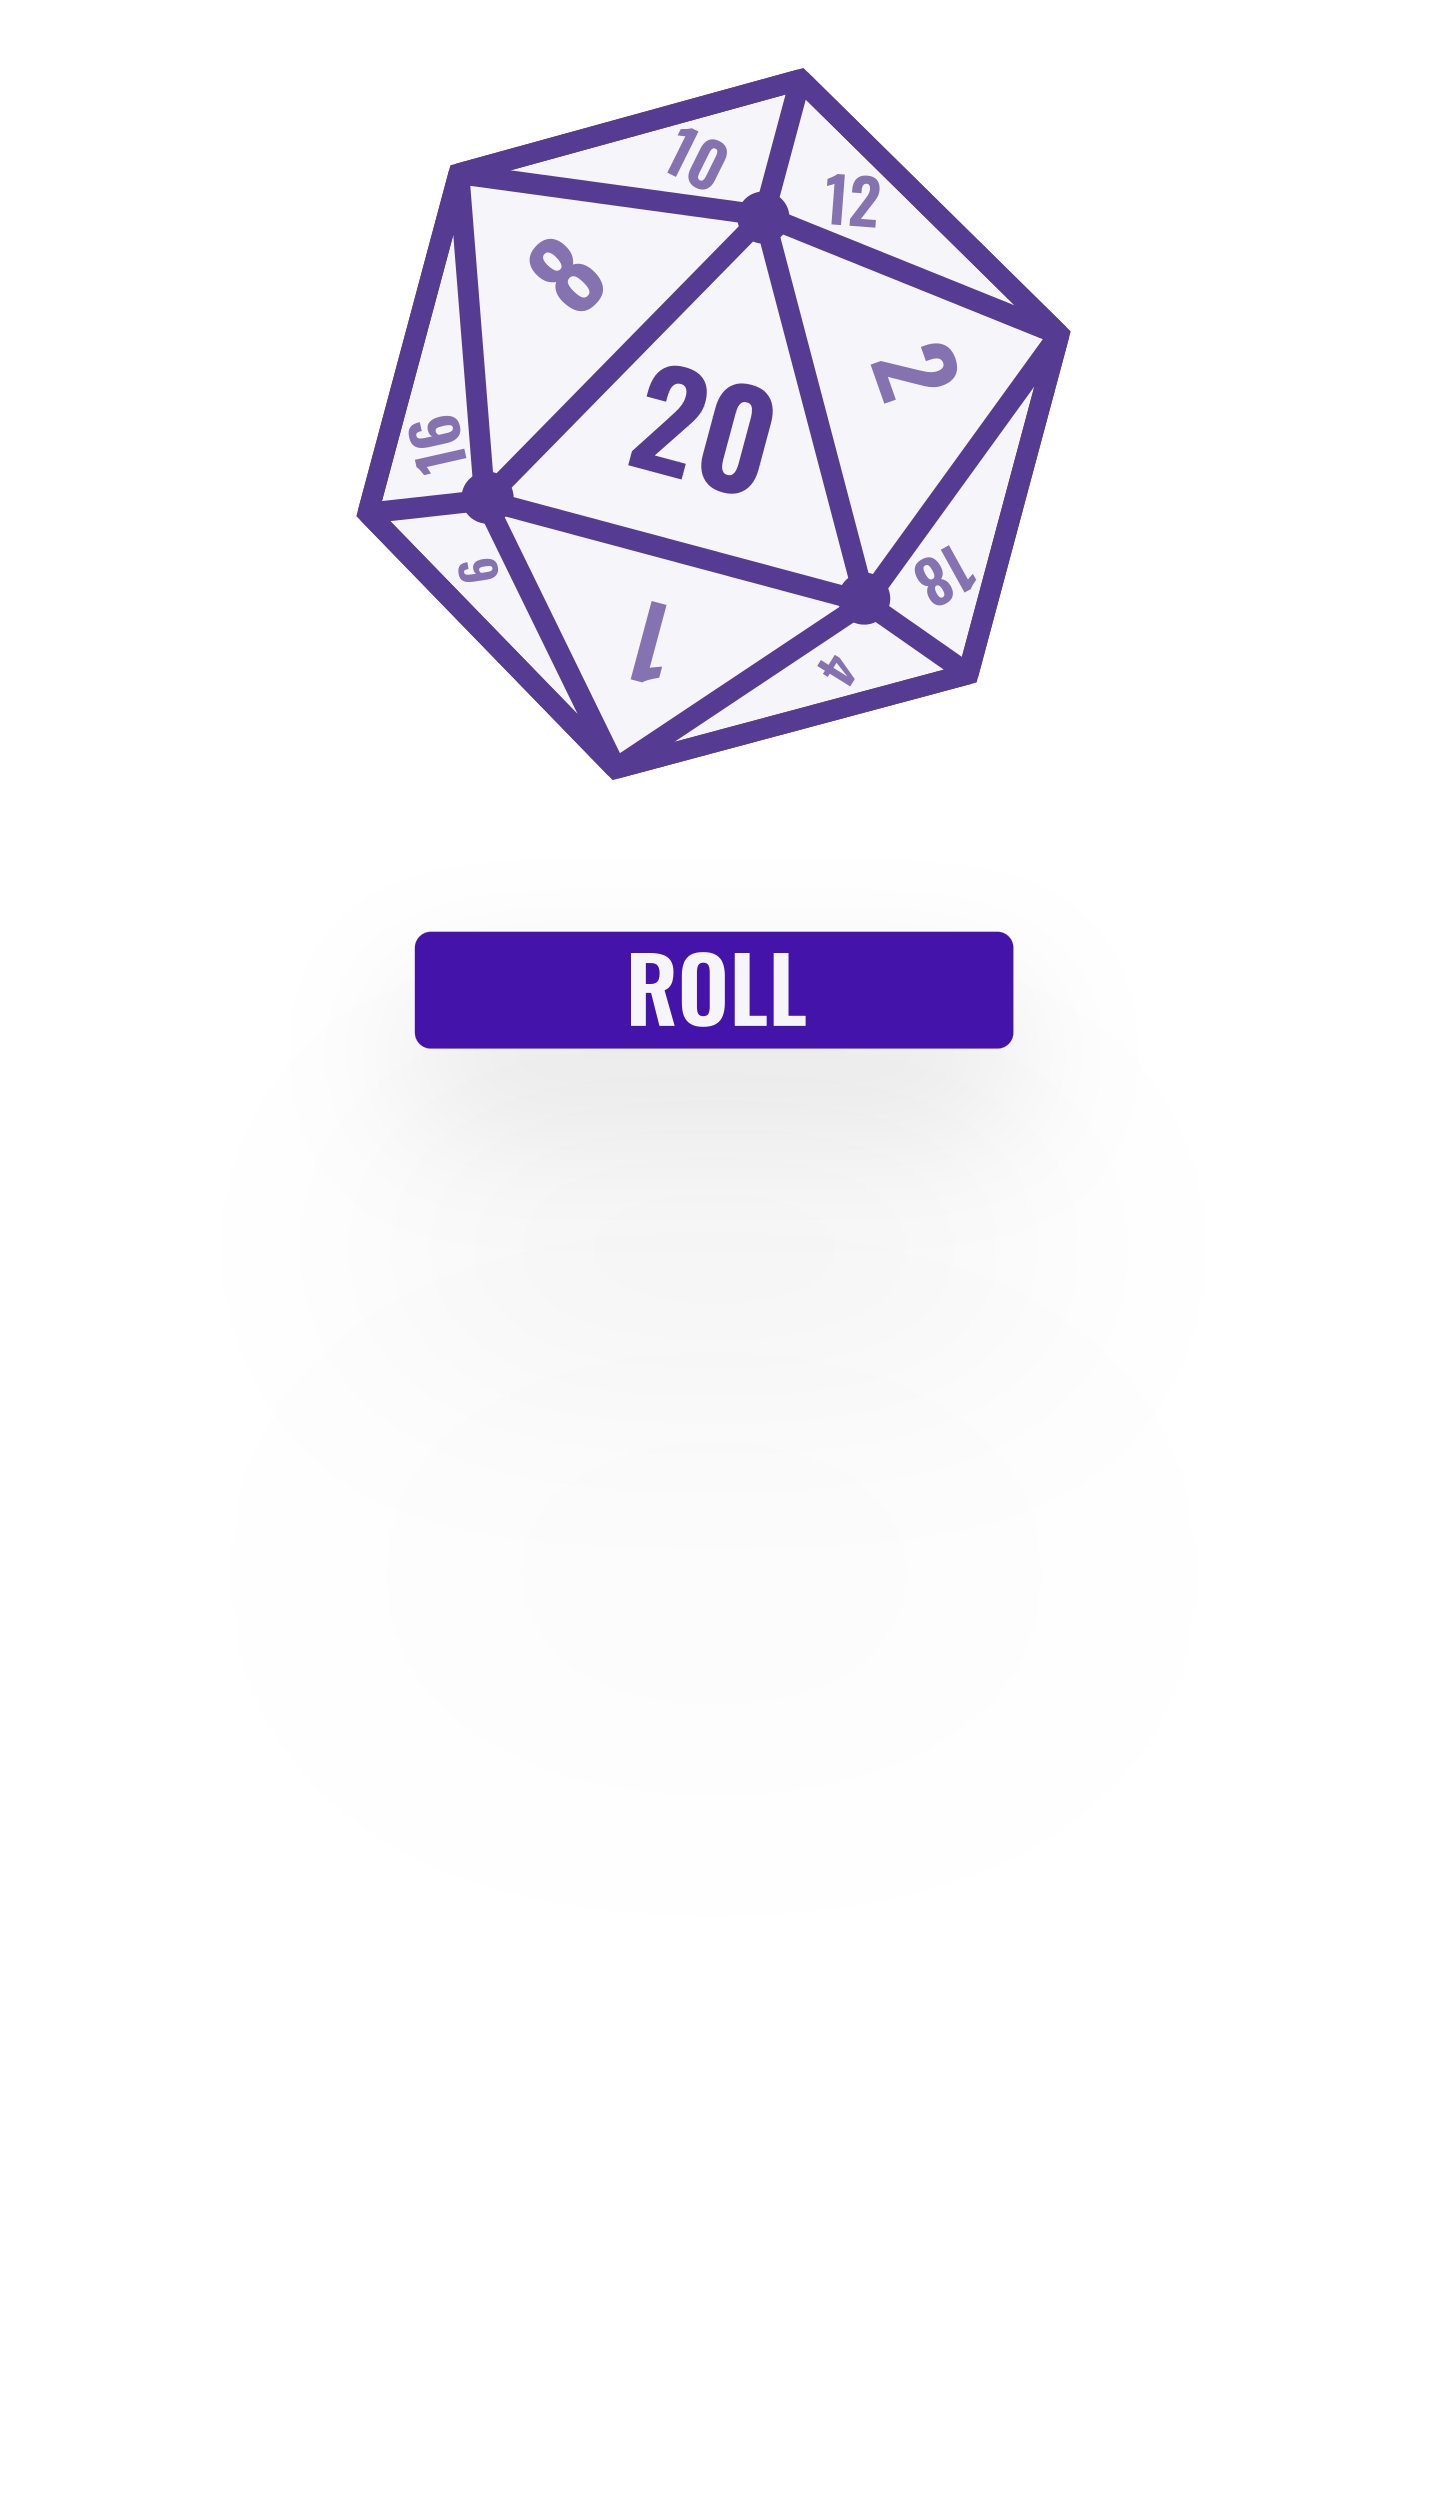
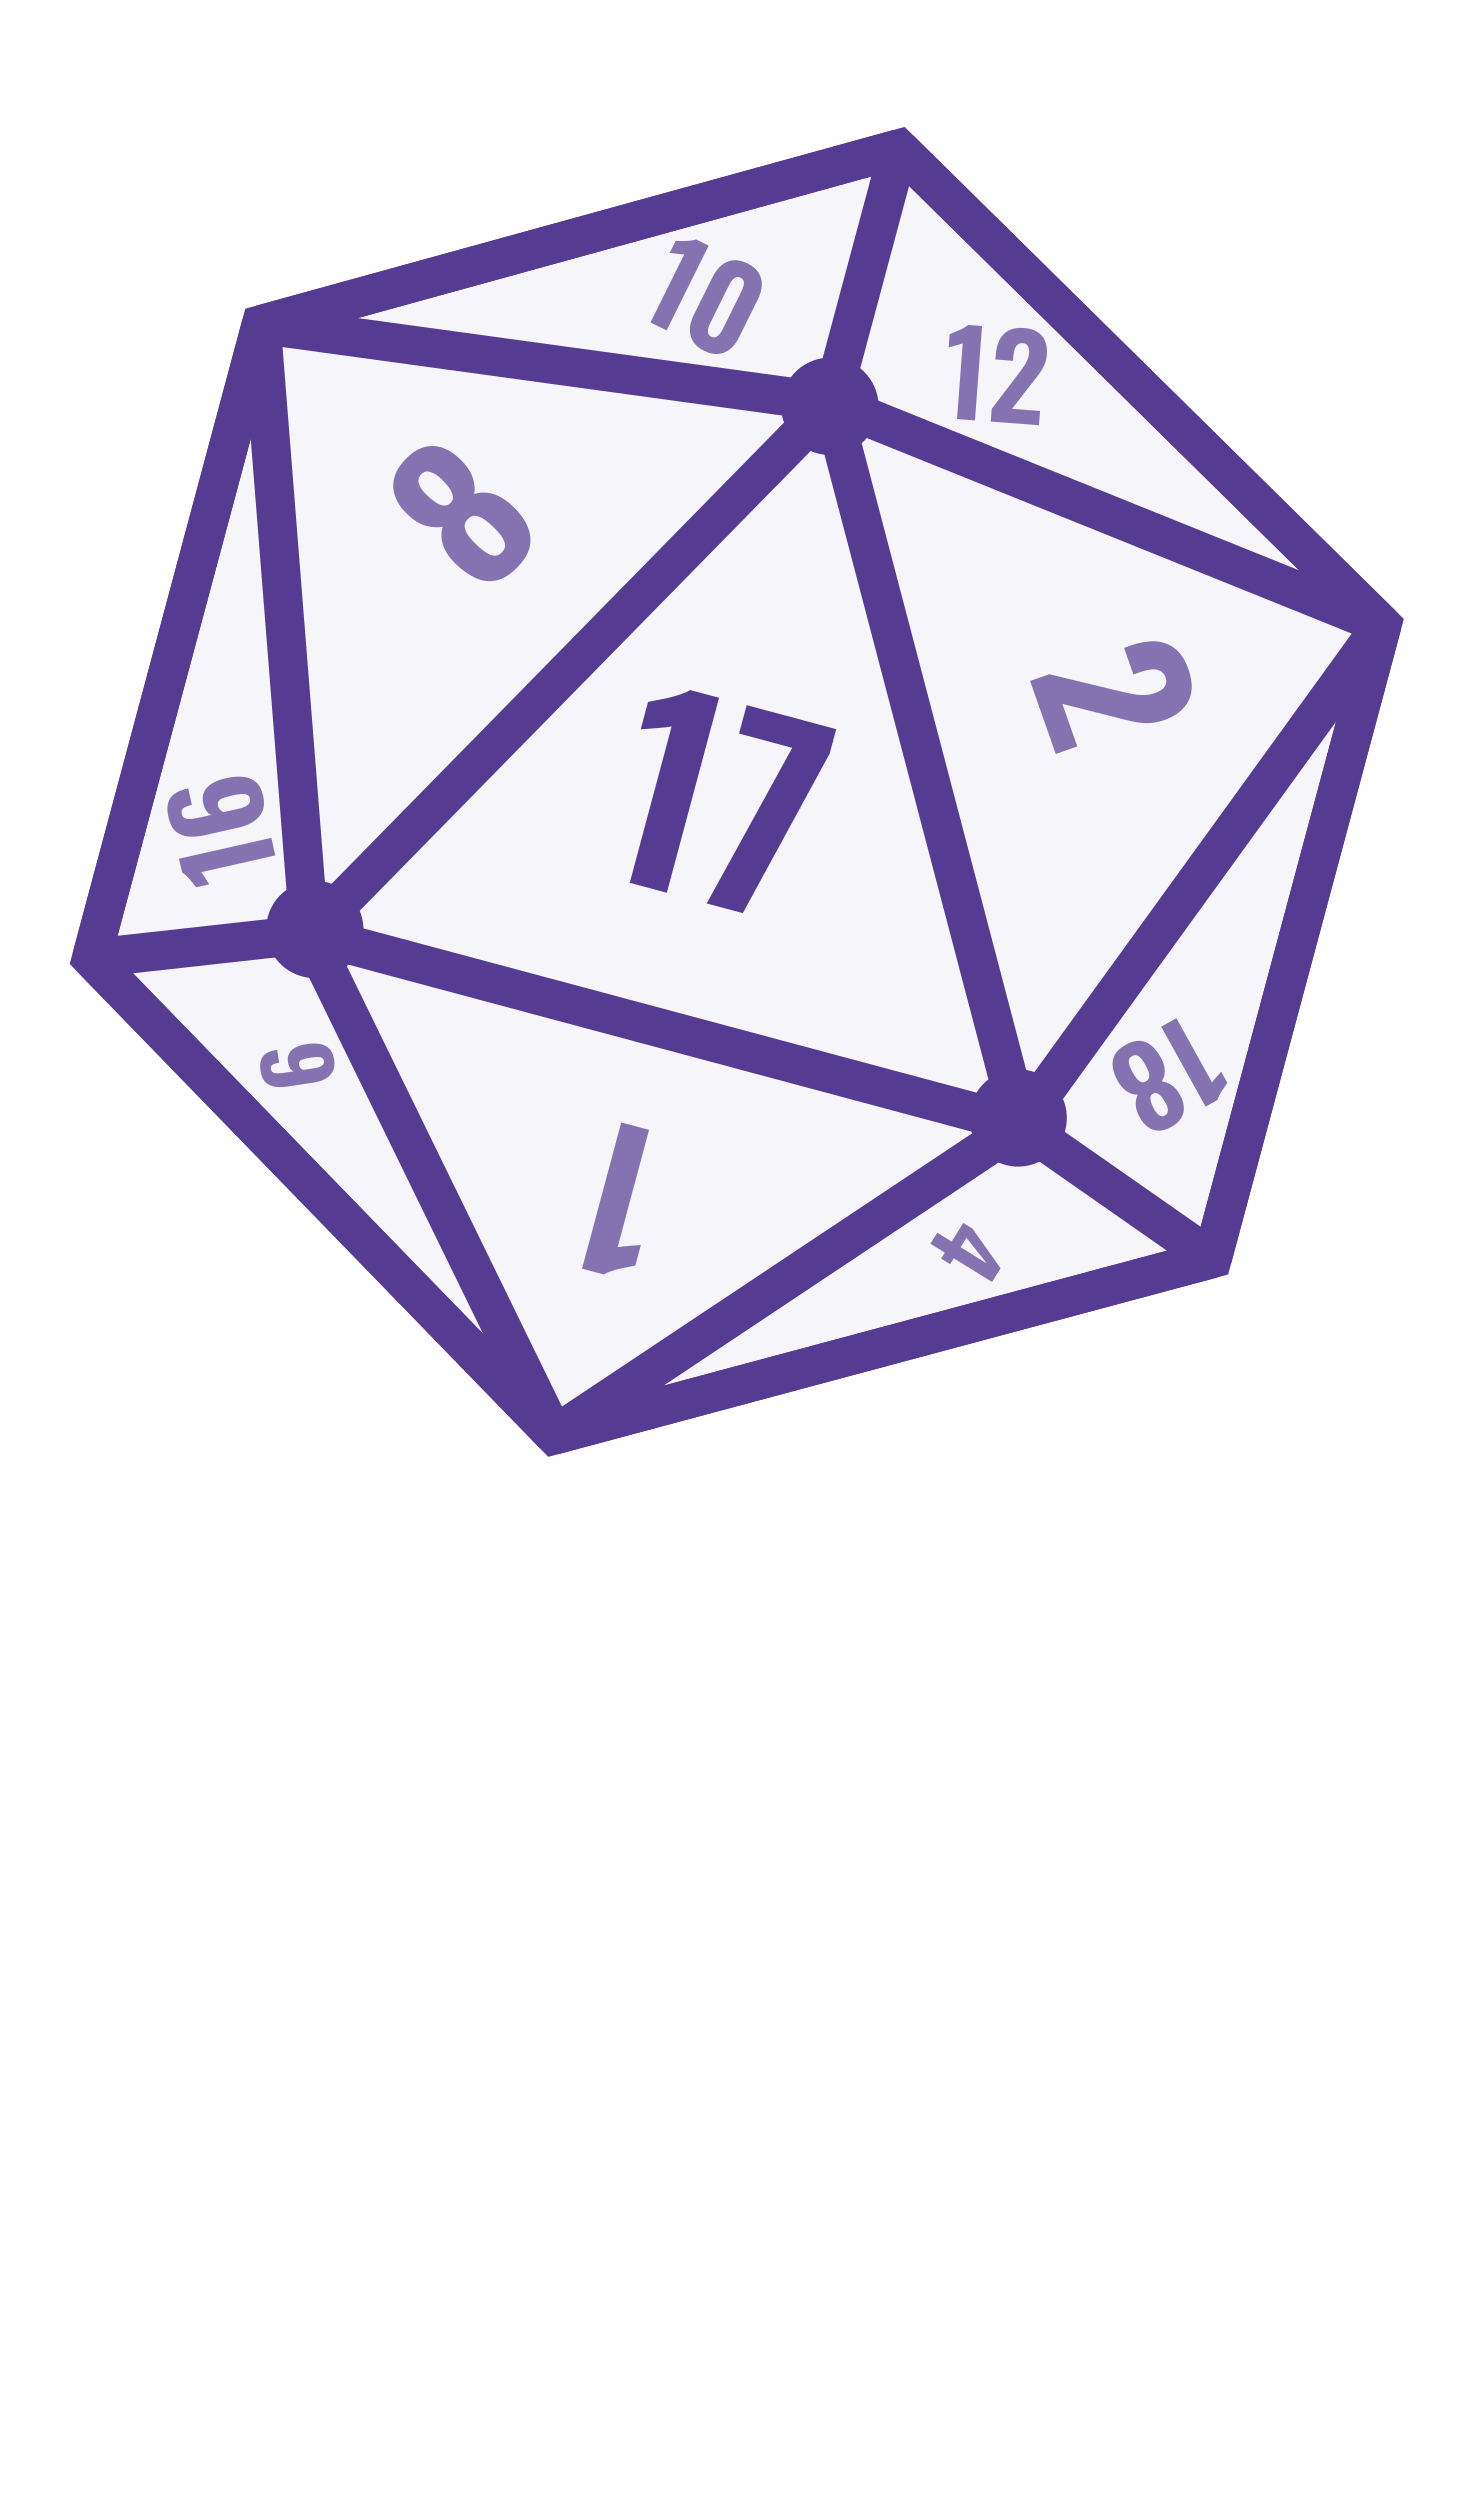
- <svg xmlns="http://www.w3.org/2000/svg" width="685" height="1199" viewBox="0 0 685 1199" fill="none">
-   <path d="M507.922 160.459L383.843 38.179L220.077 83.331L176.466 246.09L295.327 368.525L464.311 323.218L507.922 160.459Z" fill="#F5F5FA" stroke="#553B92" stroke-width="10" />
-   <path d="M366.373 103.379L415.042 288.793M366.373 103.379L507.922 160.459M366.373 103.379L383.843 38.179M366.373 103.379L220.077 83.331M366.373 103.379L232.482 239.876M415.042 288.793L507.922 160.459M415.042 288.793L232.482 239.876M415.042 288.793L295.327 368.525M415.042 288.793L464.311 323.218M507.922 160.459L383.843 38.179M507.922 160.459L464.311 323.218M383.843 38.179L220.077 83.331M464.311 323.218L295.327 368.525M295.327 368.525L176.466 246.09M295.327 368.525L232.482 239.876M176.466 246.09L220.077 83.331M176.466 246.09L232.482 239.876M220.077 83.331L232.482 239.876" stroke="#553B92" stroke-width="10" />
-   <circle cx="366.114" cy="104.344" r="9.5" transform="rotate(15 366.114 104.344)" stroke="#553B92" stroke-width="6" />
-   <circle cx="414.465" cy="287.087" r="9.5" transform="rotate(15 414.465 287.087)" stroke="#553B92" stroke-width="6" />
-   <circle cx="233.837" cy="238.684" r="9.5" transform="rotate(15 233.837 238.684)" stroke="#553B92" stroke-width="6" />
-   <g filter="url(#filter0_d_17_341)">
-     <path d="M301.29 223.114L303.096 216.376L320.293 200.907C321.575 199.749 322.779 198.636 323.905 197.568C325.071 196.512 326.078 195.39 326.926 194.204C327.826 192.987 328.481 191.617 328.889 190.092C329.32 188.485 329.337 187.186 328.939 186.196C328.553 185.165 327.783 184.495 326.629 184.186C325.393 183.854 324.351 183.951 323.504 184.475C322.668 184.957 321.977 185.722 321.432 186.768C320.886 187.815 320.437 188.997 320.083 190.316L319.454 192.665L310.119 190.164L310.782 187.691C311.577 184.724 312.737 182.208 314.262 180.143C315.828 178.089 317.772 176.688 320.092 175.941C322.465 175.163 325.279 175.21 328.535 176.083C332.945 177.264 335.953 179.307 337.56 182.212C339.168 185.116 339.413 188.649 338.298 192.812C337.757 194.831 336.945 196.623 335.863 198.189C334.793 199.713 333.527 201.14 332.066 202.472C330.657 203.773 329.149 205.114 327.542 206.494L314.006 218.438L328.904 222.43L326.883 229.972L301.29 223.114ZM346.611 236.185C343.602 235.379 341.274 234.093 339.627 232.326C337.98 230.56 336.949 228.472 336.535 226.064C336.131 223.615 336.31 220.968 337.072 218.125L343.085 195.684C343.869 192.758 345.027 190.33 346.561 188.4C348.105 186.428 350.032 185.089 352.341 184.383C354.651 183.677 357.351 183.738 360.442 184.566C363.492 185.383 365.819 186.669 367.425 188.425C369.072 190.191 370.071 192.314 370.423 194.794C370.785 197.232 370.575 199.914 369.791 202.84L363.778 225.281C363.016 228.124 361.848 230.506 360.273 232.425C358.71 234.303 356.773 235.595 354.464 236.302C352.154 237.008 349.537 236.969 346.611 236.185ZM348.863 227.778C349.976 228.076 350.874 227.941 351.556 227.373C352.238 226.805 352.789 226.069 353.207 225.165C353.637 224.22 353.963 223.335 354.184 222.511L360.097 200.442C360.34 199.535 360.512 198.565 360.612 197.532C360.753 196.509 360.67 195.582 360.364 194.749C360.068 193.874 359.343 193.282 358.189 192.973C357.035 192.664 356.091 192.809 355.356 193.407C354.674 193.975 354.118 194.732 353.688 195.676C353.299 196.632 352.984 197.564 352.741 198.47L346.827 220.54C346.606 221.364 346.446 222.293 346.346 223.326C346.256 224.318 346.386 225.236 346.734 226.081C347.082 226.925 347.792 227.49 348.863 227.778Z" fill="#553B92" />
+ <svg xmlns="http://www.w3.org/2000/svg" width="378" height="642" viewBox="0 0 378 642" fill="none">
+   <path d="M354.922 160.459L230.843 38.179L67.076 83.331L23.465 246.09L142.327 368.525L311.311 323.218L354.922 160.459Z" fill="#F5F5FA" stroke="#553B92" stroke-width="10" />
+   <path d="M213.373 103.379L262.042 288.793M213.373 103.379L354.922 160.459M213.373 103.379L230.843 38.179M213.373 103.379L67.076 83.331M213.373 103.379L79.482 239.876M262.042 288.793L354.922 160.459M262.042 288.793L79.482 239.876M262.042 288.793L142.327 368.525M262.042 288.793L311.311 323.218M354.922 160.459L230.843 38.179M354.922 160.459L311.311 323.218M230.843 38.179L67.076 83.331M311.311 323.218L142.327 368.525M142.327 368.525L23.465 246.09M142.327 368.525L79.482 239.876M23.465 246.09L67.076 83.331M23.465 246.09L79.482 239.876M67.076 83.331L79.482 239.876" stroke="#553B92" stroke-width="10" />
+   <circle cx="213.114" cy="104.344" r="9.5" transform="rotate(15 213.114 104.344)" stroke="#553B92" stroke-width="6" />
+   <circle cx="261.465" cy="287.087" r="9.5" transform="rotate(15 261.465 287.087)" stroke="#553B92" stroke-width="6" />
+   <circle cx="80.837" cy="238.684" r="9.5" transform="rotate(15 80.8369 238.684)" stroke="#553B92" stroke-width="6" />
+   <g filter="url(#filter0_d_17_912)">
+     <path d="M161.717 226.711L172.483 186.529C172.057 186.635 171.481 186.724 170.756 186.795C170.082 186.835 169.336 186.9 168.517 186.99C167.709 187.038 166.942 187.098 166.216 187.168C165.502 187.198 164.937 187.245 164.522 187.311L166.41 180.263C166.971 180.149 167.719 179.996 168.653 179.804C169.629 179.624 170.657 179.414 171.738 179.173C172.818 178.932 173.848 178.634 174.827 178.278C175.847 177.933 176.65 177.574 177.236 177.201L184.654 179.189L171.237 229.262L161.717 226.711ZM181.477 232.006L203.449 192.043L189.787 188.382L191.741 181.088L214.738 187.25L213.049 193.555L190.75 234.491L181.477 232.006Z" fill="#553B92" />
  </g>
  <g opacity="0.7">
-     <path d="M223.69 219.669L204.668 223.963C204.806 224.116 204.968 224.336 205.155 224.622C205.319 224.892 205.509 225.188 205.725 225.508C205.921 225.833 206.113 226.138 206.3 226.424C206.468 226.714 206.611 226.938 206.729 227.096L203.393 227.849C203.223 227.641 202.996 227.364 202.713 227.018C202.426 226.653 202.114 226.272 201.779 225.876C201.443 225.48 201.095 225.118 200.734 224.789C200.368 224.441 200.044 224.186 199.762 224.025L198.969 220.513L222.673 215.163L223.69 219.669ZM220.573 204.36C220.912 205.863 220.858 207.167 220.41 208.272C219.939 209.363 219.168 210.265 218.099 210.977C217.025 211.671 215.737 212.187 214.235 212.526L205.807 214.429C204.266 214.776 202.841 214.914 201.533 214.84C200.22 214.747 199.109 214.321 198.2 213.562C197.29 212.804 196.644 211.576 196.261 209.879C195.931 208.416 195.903 207.202 196.177 206.238C196.428 205.259 196.958 204.473 197.767 203.88C198.577 203.287 199.635 202.843 200.942 202.548C201 202.535 201.069 202.52 201.147 202.502C201.201 202.469 201.257 202.446 201.316 202.433L202.28 206.706C201.285 206.93 200.566 207.195 200.122 207.5C199.678 207.805 199.54 208.329 199.708 209.07C199.813 209.538 200.043 209.876 200.398 210.083C200.747 210.271 201.287 210.344 202.016 210.302C202.72 210.246 203.678 210.081 204.887 209.808L207.316 209.26C206.83 209.103 206.41 208.787 206.057 208.314C205.699 207.82 205.432 207.224 205.254 206.527C204.933 205.287 204.991 204.228 205.429 203.35C205.842 202.457 206.538 201.726 207.517 201.156C208.476 200.591 209.609 200.161 210.916 199.866C212.516 199.505 213.984 199.379 215.321 199.487C216.657 199.596 217.783 200.039 218.696 200.817C219.586 201.579 220.212 202.761 220.573 204.36ZM217.194 205.061C217.084 204.574 216.837 204.25 216.452 204.091C216.063 203.912 215.558 203.852 214.935 203.911C214.308 203.95 213.566 204.066 212.707 204.26C211.888 204.445 211.183 204.635 210.591 204.83C209.976 205.01 209.521 205.266 209.227 205.599C208.933 205.932 208.852 206.391 208.984 206.976C209.046 207.249 209.164 207.499 209.338 207.727C209.489 207.939 209.671 208.113 209.887 208.249C210.082 208.389 210.279 208.488 210.477 208.546L214.252 207.694C214.837 207.562 215.382 207.388 215.887 207.171C216.367 206.94 216.733 206.652 216.984 206.308C217.234 205.965 217.304 205.549 217.194 205.061Z" fill="#553B92" />
+     <path d="M70.69 219.669L51.668 223.963C51.806 224.116 51.968 224.336 52.156 224.622C52.319 224.892 52.509 225.188 52.725 225.508C52.921 225.833 53.113 226.138 53.3 226.424C53.468 226.714 53.611 226.938 53.729 227.096L50.393 227.849C50.223 227.641 49.996 227.364 49.713 227.018C49.426 226.653 49.114 226.272 48.779 225.876C48.443 225.48 48.095 225.118 47.734 224.789C47.368 224.441 47.044 224.186 46.762 224.025L45.969 220.513L69.673 215.163L70.69 219.669ZM67.573 204.36C67.912 205.863 67.858 207.167 67.41 208.272C66.939 209.363 66.168 210.265 65.099 210.977C64.025 211.671 62.737 212.187 61.235 212.526L52.807 214.429C51.266 214.776 49.841 214.914 48.533 214.84C47.22 214.747 46.109 214.321 45.2 213.562C44.29 212.804 43.644 211.576 43.261 209.879C42.931 208.416 42.903 207.202 43.177 206.238C43.428 205.259 43.958 204.473 44.767 203.88C45.577 203.287 46.635 202.843 47.942 202.548C48 202.535 48.069 202.52 48.147 202.502C48.201 202.469 48.257 202.446 48.316 202.433L49.28 206.706C48.285 206.93 47.566 207.195 47.122 207.5C46.678 207.805 46.54 208.329 46.708 209.07C46.813 209.538 47.043 209.876 47.398 210.083C47.748 210.271 48.287 210.344 49.016 210.302C49.72 210.246 50.678 210.081 51.887 209.808L54.316 209.26C53.83 209.103 53.41 208.787 53.057 208.314C52.699 207.82 52.432 207.224 52.254 206.527C51.933 205.287 51.991 204.228 52.429 203.35C52.842 202.457 53.538 201.726 54.517 201.156C55.476 200.591 56.609 200.161 57.916 199.866C59.516 199.505 60.984 199.379 62.321 199.487C63.657 199.596 64.783 200.039 65.696 200.817C66.586 201.579 67.212 202.761 67.573 204.36ZM64.194 205.061C64.084 204.574 63.837 204.25 63.452 204.091C63.063 203.912 62.558 203.852 61.935 203.911C61.309 203.95 60.566 204.066 59.708 204.26C58.888 204.445 58.183 204.635 57.591 204.83C56.975 205.01 56.521 205.266 56.227 205.599C55.933 205.932 55.852 206.391 55.984 206.976C56.046 207.249 56.164 207.499 56.338 207.727C56.489 207.939 56.671 208.113 56.887 208.249C57.082 208.389 57.279 208.488 57.477 208.546L61.252 207.694C61.837 207.562 62.382 207.388 62.886 207.171C63.367 206.94 63.733 206.652 63.983 206.308C64.234 205.965 64.304 205.549 64.194 205.061Z" fill="#553B92" />
  </g>
  <g opacity="0.7">
-     <path d="M319.673 290.156L311.598 320.293C311.918 320.213 312.35 320.147 312.894 320.094C313.399 320.063 313.959 320.014 314.573 319.947C315.179 319.911 315.754 319.866 316.299 319.813C316.835 319.791 317.258 319.756 317.57 319.707L316.153 324.992C315.733 325.078 315.172 325.193 314.471 325.336C313.739 325.472 312.968 325.629 312.158 325.81C311.347 325.99 310.575 326.214 309.841 326.481C309.076 326.74 308.474 327.009 308.034 327.289L302.47 325.798L312.533 288.243L319.673 290.156Z" fill="#553B92" />
+     <path d="M166.673 290.156L158.598 320.293C158.918 320.213 159.35 320.147 159.894 320.094C160.399 320.063 160.959 320.014 161.573 319.947C162.179 319.911 162.754 319.866 163.299 319.813C163.835 319.791 164.258 319.756 164.57 319.707L163.153 324.992C162.733 325.078 162.172 325.193 161.471 325.336C160.739 325.472 159.968 325.629 159.158 325.81C158.347 325.99 157.575 326.214 156.841 326.481C156.076 326.74 155.474 327.009 155.034 327.289L149.47 325.798L159.533 288.243L166.673 290.156Z" fill="#553B92" />
  </g>
  <g opacity="0.7">
-     <path d="M417.524 174.871L422.459 173.133L439.318 177.222C440.579 177.524 441.777 177.798 442.915 178.042C444.063 178.316 445.184 178.464 446.278 178.486C447.412 178.527 448.537 178.352 449.654 177.958C450.831 177.544 451.642 177.004 452.086 176.339C452.56 175.663 452.649 174.902 452.351 174.057C452.032 173.151 451.531 172.548 450.848 172.245C450.195 171.932 449.429 171.829 448.551 171.935C447.672 172.041 446.75 172.264 445.784 172.604L444.063 173.21L441.656 166.373L443.467 165.736C445.64 164.97 447.689 164.622 449.613 164.691C451.547 164.79 453.238 165.399 454.684 166.518C456.17 167.657 457.333 169.419 458.173 171.803C459.311 175.033 459.321 177.76 458.205 179.985C457.088 182.21 455.006 183.86 451.958 184.933C450.479 185.454 449.026 185.711 447.598 185.705C446.202 185.688 444.782 185.51 443.339 185.17C441.937 184.849 440.468 184.484 438.933 184.075L425.806 180.759L429.649 191.67L424.125 193.615L417.524 174.871Z" fill="#553B92" />
+     <path d="M264.524 174.871L269.459 173.133L286.318 177.222C287.579 177.524 288.777 177.798 289.915 178.042C291.063 178.316 292.184 178.464 293.278 178.486C294.412 178.527 295.537 178.352 296.654 177.958C297.831 177.544 298.642 177.004 299.086 176.339C299.56 175.663 299.649 174.902 299.351 174.057C299.032 173.151 298.531 172.548 297.848 172.245C297.195 171.932 296.429 171.829 295.551 171.935C294.672 172.041 293.75 172.264 292.784 172.604L291.063 173.21L288.656 166.373L290.467 165.736C292.64 164.97 294.689 164.622 296.613 164.691C298.547 164.79 300.238 165.399 301.684 166.518C303.17 167.657 304.333 169.419 305.173 171.803C306.311 175.033 306.321 177.76 305.205 179.985C304.088 182.21 302.006 183.86 298.958 184.933C297.479 185.454 296.026 185.711 294.598 185.705C293.202 185.688 291.782 185.51 290.339 185.17C288.937 184.849 287.468 184.484 285.933 184.075L272.806 180.759L276.649 191.67L271.125 193.615L264.524 174.871Z" fill="#553B92" />
  </g>
  <g opacity="0.7">
-     <path d="M455.099 261.477L464.244 277.96C464.349 277.791 464.509 277.581 464.723 277.329C464.929 277.104 465.152 276.848 465.391 276.561C465.639 276.291 465.87 276.03 466.084 275.778C466.308 275.544 466.477 275.35 466.592 275.198L468.195 278.089C468.049 278.303 467.853 278.588 467.609 278.945C467.348 279.311 467.079 279.703 466.803 280.122C466.526 280.541 466.285 280.962 466.078 281.386C465.854 281.82 465.706 282.19 465.632 282.496L462.589 284.184L451.194 263.643L455.099 261.477ZM442.082 268.3C443.435 267.55 444.662 267.212 445.764 267.285C446.876 267.376 447.876 267.805 448.766 268.572C449.639 269.348 450.417 270.353 451.102 271.587C451.412 272.145 451.652 272.697 451.822 273.244C451.993 273.79 452.089 274.323 452.111 274.841C452.134 275.359 452.085 275.85 451.967 276.314C451.841 276.804 451.631 277.263 451.338 277.691C452.121 277.787 452.925 278.082 453.751 278.574C454.57 279.093 455.302 279.914 455.947 281.037C456.592 282.161 456.945 283.236 457.007 284.263C457.078 285.307 456.846 286.265 456.312 287.136C455.778 288.007 454.937 288.761 453.787 289.399C452.621 290.046 451.535 290.361 450.53 290.343C449.509 290.335 448.582 290.02 447.751 289.398C446.929 288.793 446.212 287.919 445.6 286.777C444.98 285.618 444.666 284.554 444.659 283.585C444.644 282.643 444.817 281.817 445.176 281.11C444.657 281.132 444.165 281.062 443.7 280.9C443.227 280.765 442.776 280.55 442.348 280.257C441.92 279.964 441.519 279.6 441.146 279.166C440.756 278.742 440.406 278.251 440.096 277.693C439.378 276.477 438.937 275.285 438.775 274.115C438.595 272.954 438.761 271.878 439.272 270.887C439.776 269.922 440.713 269.06 442.082 268.3ZM443.7 271.216C443.21 271.488 442.94 271.859 442.891 272.328C442.842 272.798 442.919 273.297 443.124 273.824C443.328 274.352 443.557 274.844 443.81 275.301C444.093 275.851 444.418 276.356 444.784 276.817C445.133 277.286 445.515 277.616 445.93 277.806C446.345 277.996 446.797 277.955 447.287 277.683C447.761 277.42 448.035 277.058 448.111 276.596C448.169 276.144 448.1 275.64 447.903 275.086C447.699 274.558 447.442 274.016 447.132 273.458C446.879 273.001 446.578 272.538 446.229 272.069C445.889 271.616 445.507 271.286 445.083 271.079C444.651 270.899 444.19 270.944 443.7 271.216ZM449.06 280.878C448.722 281.066 448.522 281.343 448.46 281.709C448.38 282.084 448.422 282.537 448.583 283.066C448.744 283.596 449.003 284.182 449.359 284.825C449.762 285.552 450.204 286.069 450.685 286.377C451.158 286.712 451.648 286.738 452.155 286.457C452.662 286.176 452.916 285.737 452.916 285.139C452.909 284.568 452.709 283.928 452.315 283.218C451.958 282.576 451.602 282.033 451.245 281.589C450.881 281.172 450.519 280.898 450.159 280.766C449.781 280.644 449.415 280.681 449.06 280.878Z" fill="#553B92" />
+     <path d="M302.099 261.477L311.244 277.96C311.349 277.791 311.509 277.581 311.723 277.329C311.929 277.104 312.152 276.848 312.391 276.561C312.639 276.291 312.87 276.03 313.084 275.778C313.308 275.544 313.477 275.35 313.592 275.198L315.195 278.089C315.049 278.303 314.853 278.588 314.609 278.945C314.348 279.311 314.079 279.703 313.803 280.122C313.526 280.541 313.285 280.962 313.078 281.386C312.854 281.82 312.706 282.19 312.632 282.496L309.589 284.184L298.194 263.643L302.099 261.477ZM289.082 268.3C290.435 267.55 291.662 267.212 292.764 267.285C293.876 267.376 294.876 267.805 295.766 268.572C296.639 269.348 297.417 270.353 298.102 271.587C298.412 272.145 298.652 272.697 298.822 273.244C298.993 273.79 299.089 274.323 299.111 274.841C299.134 275.359 299.085 275.85 298.967 276.314C298.841 276.804 298.631 277.263 298.338 277.691C299.121 277.787 299.925 278.082 300.751 278.574C301.57 279.093 302.302 279.914 302.947 281.037C303.592 282.161 303.945 283.236 304.007 284.263C304.078 285.307 303.846 286.265 303.312 287.136C302.778 288.007 301.937 288.761 300.787 289.399C299.621 290.046 298.535 290.361 297.53 290.343C296.509 290.335 295.582 290.02 294.751 289.398C293.929 288.793 293.212 287.919 292.6 286.777C291.98 285.618 291.666 284.554 291.659 283.585C291.644 282.643 291.817 281.817 292.176 281.11C291.657 281.132 291.165 281.062 290.7 280.9C290.227 280.765 289.776 280.55 289.348 280.257C288.92 279.964 288.519 279.6 288.146 279.166C287.756 278.742 287.406 278.251 287.096 277.693C286.378 276.477 285.937 275.285 285.775 274.115C285.595 272.954 285.761 271.878 286.272 270.887C286.776 269.922 287.713 269.06 289.082 268.3ZM290.7 271.216C290.21 271.488 289.94 271.859 289.891 272.328C289.842 272.798 289.919 273.297 290.124 273.824C290.328 274.352 290.557 274.844 290.81 275.301C291.093 275.851 291.418 276.356 291.784 276.817C292.133 277.286 292.515 277.616 292.93 277.806C293.345 277.996 293.797 277.955 294.287 277.683C294.761 277.42 295.035 277.058 295.111 276.596C295.169 276.144 295.1 275.64 294.903 275.086C294.699 274.558 294.442 274.016 294.132 273.458C293.879 273.001 293.578 272.538 293.229 272.069C292.889 271.616 292.507 271.286 292.083 271.079C291.651 270.899 291.19 270.944 290.7 271.216ZM296.06 280.878C295.722 281.066 295.522 281.343 295.46 281.709C295.38 282.084 295.422 282.537 295.583 283.066C295.744 283.596 296.003 284.182 296.359 284.825C296.762 285.552 297.204 286.069 297.685 286.377C298.158 286.712 298.648 286.738 299.155 286.457C299.662 286.176 299.916 285.737 299.916 285.139C299.909 284.568 299.709 283.928 299.315 283.218C298.958 282.576 298.602 282.033 298.245 281.589C297.881 281.172 297.519 280.898 297.159 280.766C296.781 280.644 296.415 280.681 296.06 280.878Z" fill="#553B92" />
  </g>
  <g opacity="0.7">
-     <path d="M393.692 316.559L397.385 318.851L400.369 314.044L402.733 315.512L409.945 325.7L407.761 329.218L397.932 323.116L396.986 324.641L394.68 323.209L395.626 321.685L391.933 319.392L393.692 316.559ZM401.195 317.86L399.691 320.283L406.413 324.456L401.195 317.86Z" fill="#553B92" />
+     <path d="M240.692 316.559L244.385 318.852L247.369 314.045L249.733 315.513L256.945 325.701L254.761 329.218L244.932 323.117L243.986 324.641L241.68 323.21L242.626 321.685L238.933 319.393L240.692 316.559ZM248.195 317.86L246.691 320.283L253.413 324.456L248.195 317.86Z" fill="#553B92" />
  </g>
  <g opacity="0.7">
-     <path d="M238.804 272.099C238.982 273.266 238.87 274.26 238.469 275.082C238.049 275.89 237.412 276.538 236.556 277.026C235.697 277.499 234.684 277.824 233.517 278.002L226.969 279.004C225.772 279.187 224.675 279.215 223.678 279.088C222.679 278.946 221.853 278.561 221.198 277.932C220.543 277.303 220.115 276.329 219.914 275.01C219.74 273.874 219.784 272.944 220.046 272.221C220.29 271.486 220.738 270.913 221.388 270.504C222.039 270.094 222.872 269.811 223.888 269.656C223.933 269.649 223.987 269.641 224.047 269.632C224.09 269.61 224.135 269.595 224.18 269.588L224.688 272.908C223.915 273.026 223.35 273.19 222.995 273.399C222.639 273.609 222.505 274.001 222.593 274.577C222.649 274.941 222.806 275.212 223.066 275.389C223.324 275.551 223.732 275.636 224.292 275.644C224.834 275.639 225.575 275.564 226.514 275.42L228.402 275.132C228.038 274.986 227.734 274.722 227.489 274.341C227.243 273.944 227.07 273.474 226.971 272.931C226.793 271.965 226.894 271.159 227.276 270.511C227.64 269.85 228.212 269.328 228.991 268.946C229.755 268.565 230.645 268.297 231.66 268.142C232.903 267.952 234.033 267.934 235.049 268.089C236.066 268.244 236.902 268.643 237.559 269.287C238.199 269.919 238.614 270.856 238.804 272.099ZM236.182 272.453C236.124 272.074 235.952 271.813 235.667 271.671C235.379 271.513 234.996 271.44 234.516 271.451C234.035 271.447 233.461 271.496 232.794 271.598C232.157 271.696 231.608 271.803 231.145 271.92C230.664 272.025 230.303 272.196 230.06 272.435C229.817 272.674 229.731 273.021 229.8 273.475C229.833 273.688 229.909 273.885 230.031 274.068C230.134 274.239 230.265 274.382 230.422 274.497C230.564 274.615 230.709 274.701 230.857 274.756L233.79 274.308C234.245 274.238 234.671 274.134 235.068 273.996C235.449 273.845 235.744 273.645 235.954 273.395C236.164 273.146 236.24 272.832 236.182 272.453Z" fill="#553B92" />
+     <path d="M85.804 272.099C85.982 273.266 85.87 274.26 85.469 275.082C85.049 275.89 84.412 276.538 83.556 277.026C82.697 277.499 81.684 277.824 80.517 278.002L73.969 279.004C72.772 279.187 71.675 279.215 70.678 279.088C69.679 278.946 68.853 278.561 68.198 277.932C67.543 277.303 67.115 276.329 66.914 275.01C66.74 273.874 66.784 272.944 67.046 272.221C67.29 271.486 67.737 270.913 68.388 270.504C69.039 270.094 69.873 269.811 70.888 269.656C70.933 269.649 70.987 269.641 71.047 269.632C71.09 269.61 71.135 269.595 71.18 269.588L71.688 272.908C70.915 273.026 70.35 273.19 69.995 273.399C69.639 273.609 69.505 274.001 69.593 274.577C69.649 274.941 69.806 275.212 70.066 275.389C70.324 275.551 70.732 275.636 71.292 275.644C71.834 275.639 72.575 275.564 73.514 275.42L75.401 275.132C75.038 274.986 74.734 274.722 74.49 274.341C74.243 273.944 74.07 273.474 73.971 272.931C73.793 271.965 73.894 271.159 74.276 270.511C74.64 269.85 75.212 269.328 75.991 268.946C76.755 268.565 77.645 268.297 78.66 268.142C79.903 267.952 81.033 267.934 82.049 268.089C83.066 268.244 83.902 268.643 84.559 269.287C85.199 269.919 85.614 270.856 85.804 272.099ZM83.182 272.453C83.124 272.074 82.952 271.813 82.667 271.671C82.379 271.513 81.996 271.44 81.516 271.451C81.035 271.447 80.461 271.496 79.794 271.598C79.157 271.696 78.608 271.803 78.145 271.92C77.664 272.025 77.303 272.196 77.06 272.435C76.817 272.674 76.731 273.021 76.8 273.475C76.833 273.688 76.909 273.885 77.031 274.068C77.134 274.239 77.264 274.382 77.422 274.497C77.564 274.615 77.709 274.701 77.857 274.756L80.79 274.308C81.245 274.238 81.671 274.134 82.069 273.996C82.449 273.845 82.744 273.645 82.954 273.395C83.164 273.146 83.24 272.832 83.182 272.453Z" fill="#553B92" />
  </g>
  <g opacity="0.7">
-     <path d="M398.761 107.61L400.221 88.165C400.034 88.251 399.777 88.342 399.448 88.438C399.142 88.515 398.804 88.61 398.434 88.722C398.066 88.815 397.718 88.909 397.39 89.005C397.064 89.081 396.808 89.152 396.622 89.218L396.878 85.808C397.127 85.706 397.458 85.57 397.871 85.401C398.305 85.233 398.76 85.047 399.237 84.842C399.714 84.637 400.162 84.41 400.582 84.16C401.022 83.913 401.36 83.677 401.598 83.455L405.188 83.724L403.368 107.956L398.761 107.61ZM407.426 108.261L407.671 105L414.245 96.378C414.735 95.733 415.192 95.115 415.617 94.526C416.063 93.937 416.429 93.333 416.716 92.713C417.025 92.074 417.207 91.386 417.262 90.648C417.321 89.87 417.215 89.27 416.946 88.849C416.679 88.408 416.265 88.166 415.707 88.124C415.109 88.079 414.637 88.215 414.293 88.53C413.95 88.825 413.698 89.237 413.538 89.766C413.378 90.296 413.274 90.88 413.226 91.518L413.141 92.655L408.623 92.316L408.713 91.119C408.821 89.683 409.136 88.423 409.659 87.339C410.201 86.257 410.975 85.442 411.978 84.896C413.004 84.331 414.304 84.108 415.879 84.226C418.013 84.387 419.577 85.066 420.57 86.263C421.563 87.461 421.984 89.067 421.833 91.081C421.759 92.059 421.542 92.955 421.18 93.77C420.819 94.565 420.36 95.333 419.803 96.073C419.268 96.795 418.69 97.544 418.07 98.32L412.875 105L420.085 105.541L419.811 109.191L407.426 108.261Z" fill="#553B92" />
+     <path d="M245.761 107.61L247.221 88.165C247.034 88.251 246.777 88.342 246.448 88.438C246.142 88.515 245.804 88.61 245.434 88.722C245.066 88.815 244.718 88.909 244.39 89.005C244.064 89.081 243.808 89.152 243.622 89.218L243.878 85.808C244.127 85.706 244.458 85.57 244.871 85.401C245.305 85.233 245.76 85.047 246.237 84.842C246.714 84.637 247.162 84.41 247.582 84.16C248.022 83.913 248.36 83.677 248.598 83.455L252.188 83.724L250.368 107.956L245.761 107.61ZM254.426 108.261L254.671 105L261.245 96.378C261.735 95.733 262.192 95.115 262.617 94.526C263.063 93.937 263.429 93.333 263.716 92.713C264.025 92.074 264.207 91.386 264.262 90.648C264.321 89.87 264.215 89.27 263.946 88.849C263.679 88.408 263.265 88.166 262.707 88.124C262.109 88.079 261.637 88.215 261.293 88.53C260.95 88.825 260.698 89.237 260.538 89.766C260.378 90.296 260.274 90.88 260.226 91.518L260.141 92.655L255.623 92.316L255.713 91.119C255.821 89.683 256.136 88.423 256.659 87.339C257.201 86.257 257.975 85.442 258.978 84.896C260.004 84.331 261.304 84.108 262.879 84.226C265.013 84.387 266.577 85.066 267.57 86.263C268.563 87.461 268.984 89.067 268.833 91.081C268.759 92.059 268.542 92.955 268.18 93.77C267.819 94.565 267.36 95.333 266.803 96.073C266.268 96.795 265.69 97.544 265.07 98.32L259.875 105L267.085 105.541L266.811 109.191L254.426 108.261Z" fill="#553B92" />
  </g>
  <g opacity="0.7">
-     <path d="M285.894 145.647C284.117 147.491 282.339 148.621 280.559 149.039C278.756 149.434 276.964 149.241 275.185 148.459C273.427 147.654 271.707 146.441 270.025 144.82C269.265 144.087 268.617 143.33 268.082 142.547C267.548 141.765 267.137 140.969 266.85 140.16C266.564 139.351 266.402 138.55 266.365 137.759C266.327 136.922 266.436 136.094 266.692 135.275C265.406 135.502 263.991 135.426 262.445 135.047C260.898 134.623 259.341 133.679 257.776 132.214C256.21 130.749 255.129 129.219 254.534 127.623C253.915 126.005 253.817 124.378 254.24 122.74C254.662 121.103 255.628 119.501 257.138 117.934C258.671 116.344 260.236 115.32 261.834 114.86C263.455 114.378 265.074 114.427 266.691 115.008C268.286 115.567 269.844 116.602 271.366 118.113C272.91 119.646 273.923 121.178 274.404 122.708C274.884 124.192 275.011 125.582 274.786 126.876C275.596 126.589 276.408 126.461 277.223 126.492C278.038 126.476 278.855 126.597 279.674 126.854C280.494 127.11 281.304 127.491 282.105 127.997C282.929 128.48 283.721 129.087 284.481 129.82C286.208 131.395 287.484 133.069 288.308 134.841C289.155 136.591 289.415 138.374 289.086 140.191C288.757 141.962 287.693 143.781 285.894 145.647ZM281.919 141.817C282.563 141.149 282.81 140.431 282.66 139.664C282.51 138.898 282.146 138.146 281.566 137.41C280.987 136.674 280.386 136.006 279.764 135.407C279.049 134.673 278.29 134.031 277.488 133.48C276.708 132.906 275.944 132.569 275.195 132.47C274.446 132.37 273.75 132.655 273.106 133.323C272.484 133.968 272.226 134.674 272.33 135.442C272.457 136.186 272.811 136.949 273.391 137.731C273.97 138.467 274.64 139.201 275.401 139.934C276.023 140.534 276.724 141.121 277.504 141.695C278.261 142.246 279.025 142.583 279.797 142.705C280.568 142.781 281.275 142.485 281.919 141.817ZM268.751 129.126C269.195 128.665 269.378 128.13 269.299 127.52C269.242 126.888 268.957 126.191 268.445 125.431C267.933 124.671 267.24 123.87 266.364 123.026C265.373 122.071 264.423 121.466 263.513 121.211C262.602 120.911 261.814 121.107 261.148 121.798C260.481 122.489 260.293 123.308 260.582 124.253C260.87 125.153 261.498 126.069 262.466 127.002C263.341 127.845 264.169 128.532 264.948 129.06C265.726 129.544 266.433 129.803 267.067 129.836C267.724 129.847 268.285 129.61 268.751 129.126Z" fill="#553B92" />
+     <path d="M132.894 145.647C131.117 147.491 129.339 148.621 127.559 149.039C125.756 149.434 123.964 149.241 122.185 148.459C120.427 147.654 118.707 146.441 117.025 144.82C116.265 144.087 115.617 143.33 115.082 142.547C114.548 141.765 114.137 140.969 113.85 140.16C113.564 139.351 113.402 138.55 113.365 137.759C113.327 136.922 113.436 136.094 113.692 135.275C112.406 135.502 110.991 135.426 109.445 135.047C107.898 134.623 106.341 133.679 104.776 132.214C103.21 130.749 102.129 129.219 101.534 127.623C100.915 126.005 100.817 124.378 101.24 122.74C101.662 121.103 102.628 119.501 104.138 117.934C105.671 116.344 107.236 115.32 108.834 114.86C110.455 114.378 112.074 114.427 113.691 115.008C115.286 115.567 116.844 116.602 118.366 118.113C119.91 119.646 120.923 121.178 121.404 122.708C121.884 124.192 122.011 125.582 121.786 126.876C122.596 126.589 123.408 126.461 124.223 126.492C125.038 126.476 125.855 126.597 126.674 126.854C127.494 127.11 128.304 127.491 129.105 127.997C129.929 128.48 130.721 129.087 131.481 129.82C133.208 131.395 134.484 133.069 135.308 134.841C136.155 136.591 136.415 138.374 136.086 140.191C135.757 141.962 134.693 143.781 132.894 145.647ZM128.919 141.817C129.563 141.149 129.81 140.431 129.66 139.664C129.51 138.898 129.146 138.146 128.566 137.41C127.987 136.674 127.386 136.006 126.764 135.407C126.049 134.673 125.29 134.031 124.488 133.48C123.708 132.906 122.944 132.569 122.195 132.47C121.446 132.37 120.75 132.655 120.106 133.323C119.484 133.968 119.226 134.674 119.33 135.442C119.457 136.186 119.811 136.949 120.391 137.731C120.97 138.467 121.64 139.201 122.401 139.934C123.023 140.534 123.724 141.121 124.504 141.695C125.261 142.246 126.025 142.583 126.797 142.705C127.568 142.781 128.275 142.485 128.919 141.817ZM115.751 129.126C116.195 128.665 116.378 128.13 116.299 127.52C116.242 126.888 115.957 126.191 115.445 125.431C114.933 124.671 114.24 123.87 113.364 123.026C112.373 122.071 111.423 121.466 110.513 121.211C109.602 120.911 108.814 121.107 108.148 121.798C107.481 122.489 107.293 123.308 107.582 124.253C107.87 125.153 108.498 126.069 109.466 127.002C110.341 127.845 111.169 128.532 111.948 129.06C112.726 129.544 113.433 129.803 114.067 129.836C114.724 129.847 115.285 129.61 115.751 129.126Z" fill="#553B92" />
  </g>
  <g opacity="0.7">
-     <path d="M320.045 82.797L328.711 65.329C328.506 65.338 328.233 65.326 327.893 65.291C327.58 65.247 327.231 65.208 326.846 65.173C326.47 65.121 326.112 65.077 325.772 65.043C325.441 64.99 325.177 64.959 324.98 64.951L326.5 61.887C326.769 61.886 327.126 61.885 327.574 61.884C328.039 61.892 328.531 61.89 329.049 61.88C329.568 61.869 330.069 61.827 330.552 61.754C331.052 61.69 331.455 61.599 331.758 61.482L334.983 63.082L324.183 84.85L320.045 82.797ZM333.85 90.115C332.542 89.466 331.591 88.66 330.998 87.695C330.405 86.731 330.124 85.677 330.156 84.532C330.198 83.369 330.525 82.169 331.138 80.933L335.978 71.178C336.609 69.906 337.366 68.897 338.25 68.152C339.142 67.389 340.151 66.952 341.278 66.841C342.404 66.731 343.64 67.008 344.983 67.675C346.309 68.333 347.26 69.139 347.835 70.095C348.428 71.059 348.691 72.127 348.623 73.299C348.564 74.453 348.219 75.666 347.588 76.938L342.748 86.693C342.134 87.929 341.377 88.916 340.476 89.652C339.584 90.37 338.575 90.785 337.448 90.895C336.321 91.006 335.122 90.746 333.85 90.115ZM335.663 86.46C336.147 86.7 336.572 86.721 336.938 86.523C337.304 86.325 337.625 86.038 337.901 85.662C338.186 85.267 338.418 84.891 338.595 84.532L343.355 74.938C343.551 74.544 343.72 74.114 343.861 73.649C344.021 73.192 344.069 72.758 344.005 72.347C343.95 71.918 343.672 71.579 343.17 71.33C342.668 71.081 342.221 71.06 341.828 71.267C341.462 71.465 341.136 71.761 340.851 72.156C340.584 72.559 340.353 72.958 340.157 73.352L335.397 82.946C335.22 83.304 335.06 83.716 334.918 84.182C334.785 84.629 334.76 85.063 334.842 85.483C334.924 85.903 335.197 86.229 335.663 86.46Z" fill="#553B92" />
+     <path d="M167.045 82.797L175.711 65.329C175.506 65.338 175.233 65.326 174.893 65.291C174.58 65.247 174.231 65.208 173.846 65.173C173.47 65.121 173.112 65.077 172.772 65.043C172.441 64.99 172.177 64.959 171.98 64.951L173.5 61.887C173.769 61.886 174.126 61.885 174.574 61.884C175.039 61.892 175.531 61.89 176.049 61.88C176.568 61.869 177.069 61.827 177.552 61.754C178.052 61.69 178.455 61.599 178.758 61.482L181.983 63.082L171.183 84.85L167.045 82.797ZM180.85 90.115C179.542 89.466 178.591 88.66 177.998 87.695C177.405 86.731 177.124 85.677 177.156 84.532C177.198 83.369 177.525 82.169 178.138 80.933L182.978 71.178C183.609 69.906 184.366 68.897 185.25 68.152C186.142 67.389 187.151 66.952 188.278 66.841C189.404 66.731 190.64 67.008 191.983 67.675C193.309 68.333 194.26 69.139 194.835 70.095C195.428 71.059 195.691 72.127 195.623 73.299C195.564 74.453 195.219 75.666 194.588 76.938L189.748 86.693C189.134 87.929 188.377 88.916 187.476 89.652C186.584 90.37 185.575 90.785 184.448 90.895C183.321 91.006 182.122 90.746 180.85 90.115ZM182.663 86.46C183.147 86.7 183.572 86.721 183.938 86.523C184.304 86.325 184.625 86.038 184.901 85.662C185.186 85.267 185.418 84.891 185.595 84.532L190.355 74.938C190.551 74.544 190.72 74.114 190.861 73.649C191.021 73.192 191.069 72.758 191.005 72.347C190.95 71.918 190.672 71.579 190.17 71.33C189.668 71.081 189.221 71.06 188.828 71.267C188.462 71.465 188.136 71.761 187.851 72.156C187.584 72.559 187.353 72.958 187.157 73.352L182.397 82.946C182.22 83.304 182.06 83.716 181.918 84.182C181.785 84.629 181.76 85.063 181.842 85.483C181.924 85.903 182.197 86.229 182.663 86.46Z" fill="#553B92" />
  </g>
-   <g filter="url(#filter1_ddddd_17_341)">
-     <rect x="199" y="446.887" width="287" height="56" rx="7.627" fill="#4414AA" />
-   </g>
-   <path d="M302.632 492V457.052H311.692C314.051 457.052 316.064 457.326 317.733 457.872C319.43 458.39 320.724 459.325 321.616 460.677C322.536 462.028 322.996 463.898 322.996 466.285C322.996 467.724 322.867 469.004 322.608 470.125C322.378 471.218 321.947 472.182 321.314 473.016C320.71 473.821 319.847 474.469 318.725 474.958L323.557 492H316.266L312.253 476.166H309.751V492H302.632ZM309.751 471.937H311.822C312.972 471.937 313.878 471.751 314.54 471.377C315.201 471.003 315.662 470.442 315.921 469.694C316.208 468.917 316.352 467.968 316.352 466.846C316.352 465.236 316.05 464.013 315.446 463.179C314.871 462.316 313.778 461.885 312.167 461.885H309.751V471.937ZM337.284 492.475C334.724 492.475 332.696 492.014 331.2 491.094C329.705 490.174 328.626 488.865 327.964 487.168C327.332 485.442 327.015 483.385 327.015 480.998V467.968C327.015 465.581 327.332 463.539 327.964 461.842C328.626 460.144 329.705 458.85 331.2 457.958C332.696 457.067 334.724 456.621 337.284 456.621C339.873 456.621 341.915 457.081 343.41 458.002C344.935 458.893 346.014 460.188 346.646 461.885C347.308 463.553 347.639 465.581 347.639 467.968V480.998C347.639 483.385 347.308 485.442 346.646 487.168C346.014 488.865 344.935 490.174 343.41 491.094C341.915 492.014 339.873 492.475 337.284 492.475ZM337.284 487.34C338.204 487.34 338.88 487.139 339.312 486.736C339.743 486.305 340.031 485.744 340.175 485.054C340.318 484.335 340.39 483.572 340.39 482.767V466.242C340.39 465.437 340.318 464.689 340.175 463.999C340.031 463.308 339.743 462.762 339.312 462.359C338.88 461.928 338.204 461.712 337.284 461.712C336.421 461.712 335.774 461.928 335.342 462.359C334.911 462.762 334.623 463.308 334.479 463.999C334.336 464.689 334.264 465.437 334.264 466.242V482.767C334.264 483.572 334.321 484.335 334.436 485.054C334.58 485.744 334.868 486.305 335.299 486.736C335.731 487.139 336.392 487.34 337.284 487.34ZM352.392 492V457.052H359.511V487.168H367.709V492H352.392ZM371.057 492V457.052H378.176V487.168H386.374V492H371.057Z" fill="#F5F5FA" />
  <defs>
-     <filter id="filter0_d_17_341" x="301.058" y="172.36" width="72.675" height="67.386" filterUnits="userSpaceOnUse" color-interpolation-filters="sRGB">
+     <filter id="filter0_d_17_912" x="154.484" y="174.7" width="60.254" height="62.623" filterUnits="userSpaceOnUse" color-interpolation-filters="sRGB">
      <feFlood flood-opacity="0" result="BackgroundImageFix" />
      <feColorMatrix in="SourceAlpha" type="matrix" values="0 0 0 0 0 0 0 0 0 0 0 0 0 0 0 0 0 0 127 0" result="hardAlpha" />
      <feOffset />
      <feComposite in2="hardAlpha" operator="out" />
      <feColorMatrix type="matrix" values="0 0 0 0 0.265 0 0 0 0 0.319 0 0 0 0 0.804 0 0 0 0.8 0" />
-       <feBlend mode="normal" in2="BackgroundImageFix" result="effect1_dropShadow_17_341" />
-       <feBlend mode="normal" in="SourceGraphic" in2="effect1_dropShadow_17_341" result="shape" />
-     </filter>
-     <filter id="filter1_ddddd_17_341" x="0" y="409.887" width="685" height="789" filterUnits="userSpaceOnUse" color-interpolation-filters="sRGB">
-       <feFlood flood-opacity="0" result="BackgroundImageFix" />
-       <feColorMatrix in="SourceAlpha" type="matrix" values="0 0 0 0 0 0 0 0 0 0 0 0 0 0 0 0 0 0 127 0" result="hardAlpha" />
-       <feOffset />
-       <feColorMatrix type="matrix" values="0 0 0 0 0 0 0 0 0 0 0 0 0 0 0 0 0 0 0.1 0" />
-       <feBlend mode="normal" in2="BackgroundImageFix" result="effect1_dropShadow_17_341" />
-       <feColorMatrix in="SourceAlpha" type="matrix" values="0 0 0 0 0 0 0 0 0 0 0 0 0 0 0 0 0 0 127 0" result="hardAlpha" />
-       <feOffset dy="31" />
-       <feGaussianBlur stdDeviation="34" />
-       <feColorMatrix type="matrix" values="0 0 0 0 0 0 0 0 0 0 0 0 0 0 0 0 0 0 0.1 0" />
-       <feBlend mode="normal" in2="effect1_dropShadow_17_341" result="effect2_dropShadow_17_341" />
-       <feColorMatrix in="SourceAlpha" type="matrix" values="0 0 0 0 0 0 0 0 0 0 0 0 0 0 0 0 0 0 127 0" result="hardAlpha" />
-       <feOffset dy="124" />
-       <feGaussianBlur stdDeviation="62" />
-       <feColorMatrix type="matrix" values="0 0 0 0 0 0 0 0 0 0 0 0 0 0 0 0 0 0 0.09 0" />
-       <feBlend mode="normal" in2="effect2_dropShadow_17_341" result="effect3_dropShadow_17_341" />
-       <feColorMatrix in="SourceAlpha" type="matrix" values="0 0 0 0 0 0 0 0 0 0 0 0 0 0 0 0 0 0 127 0" result="hardAlpha" />
-       <feOffset dy="280" />
-       <feGaussianBlur stdDeviation="84" />
-       <feColorMatrix type="matrix" values="0 0 0 0 0 0 0 0 0 0 0 0 0 0 0 0 0 0 0.05 0" />
-       <feBlend mode="normal" in2="effect3_dropShadow_17_341" result="effect4_dropShadow_17_341" />
-       <feColorMatrix in="SourceAlpha" type="matrix" values="0 0 0 0 0 0 0 0 0 0 0 0 0 0 0 0 0 0 127 0" result="hardAlpha" />
-       <feOffset dy="497" />
-       <feGaussianBlur stdDeviation="99.5" />
-       <feColorMatrix type="matrix" values="0 0 0 0 0 0 0 0 0 0 0 0 0 0 0 0 0 0 0.01 0" />
-       <feBlend mode="normal" in2="effect4_dropShadow_17_341" result="effect5_dropShadow_17_341" />
-       <feBlend mode="normal" in="SourceGraphic" in2="effect5_dropShadow_17_341" result="shape" />
+       <feBlend mode="normal" in2="BackgroundImageFix" result="effect1_dropShadow_17_912" />
+       <feBlend mode="normal" in="SourceGraphic" in2="effect1_dropShadow_17_912" result="shape" />
    </filter>
  </defs>
</svg>
